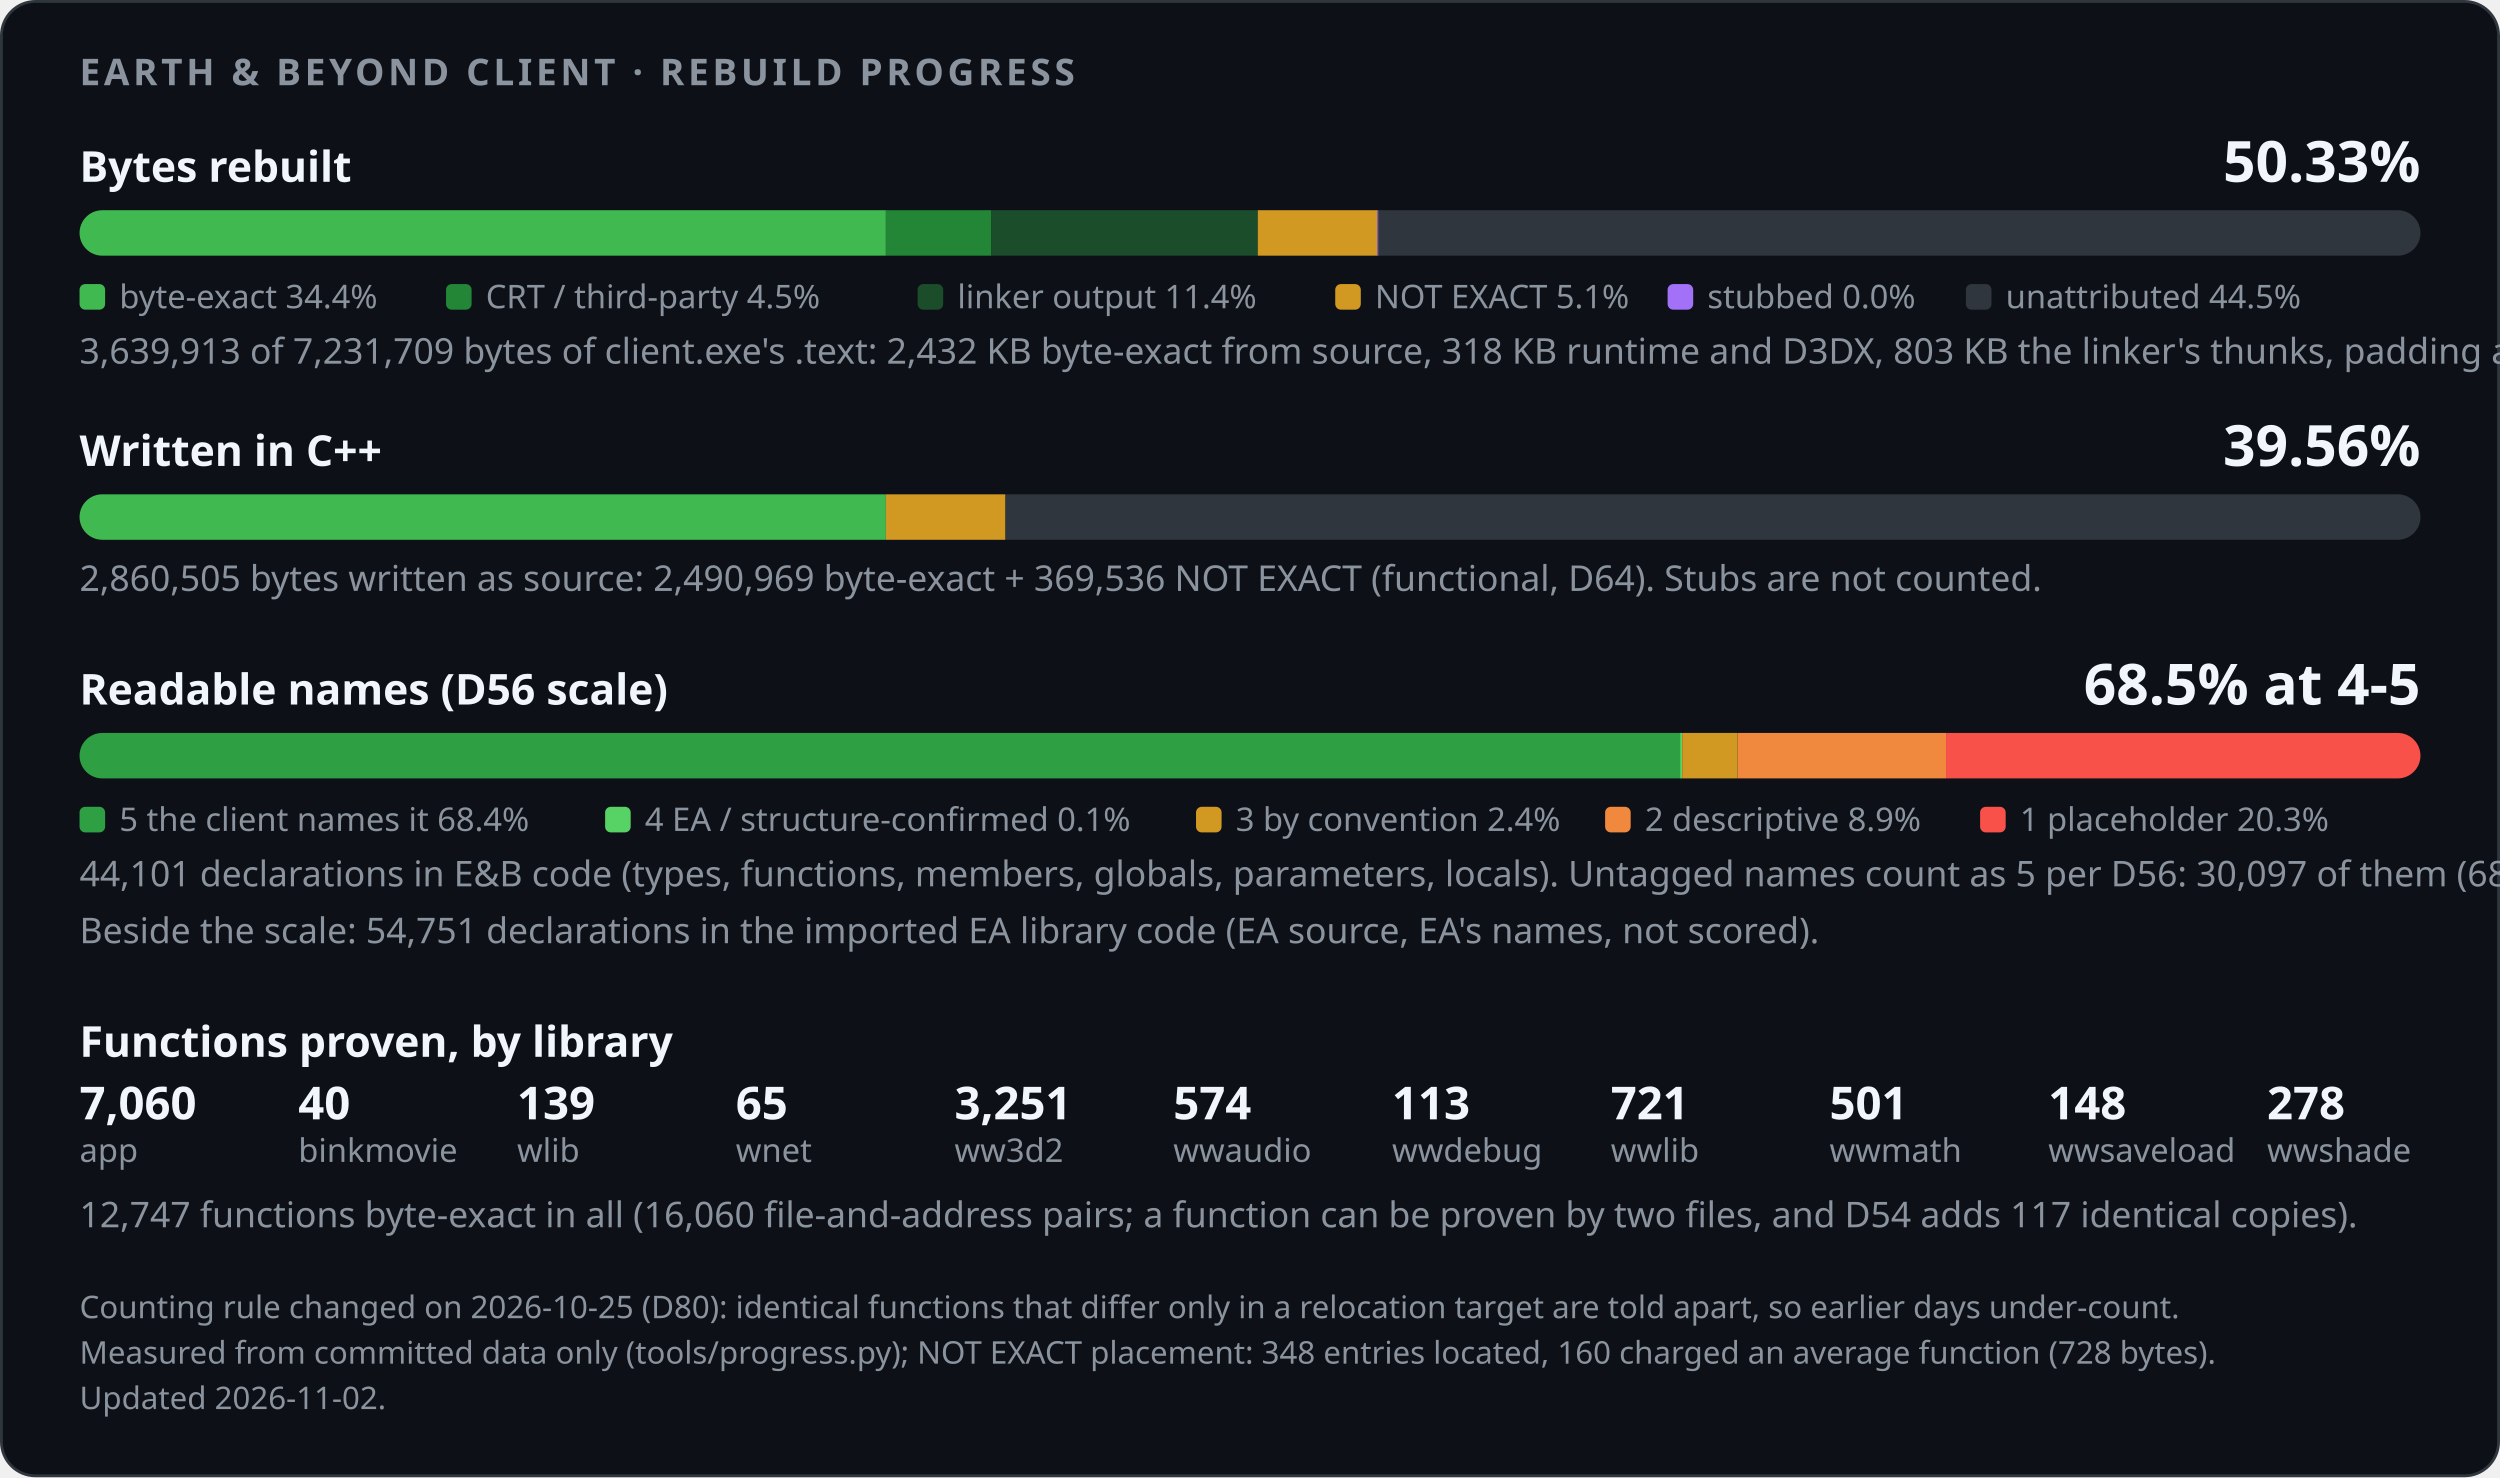
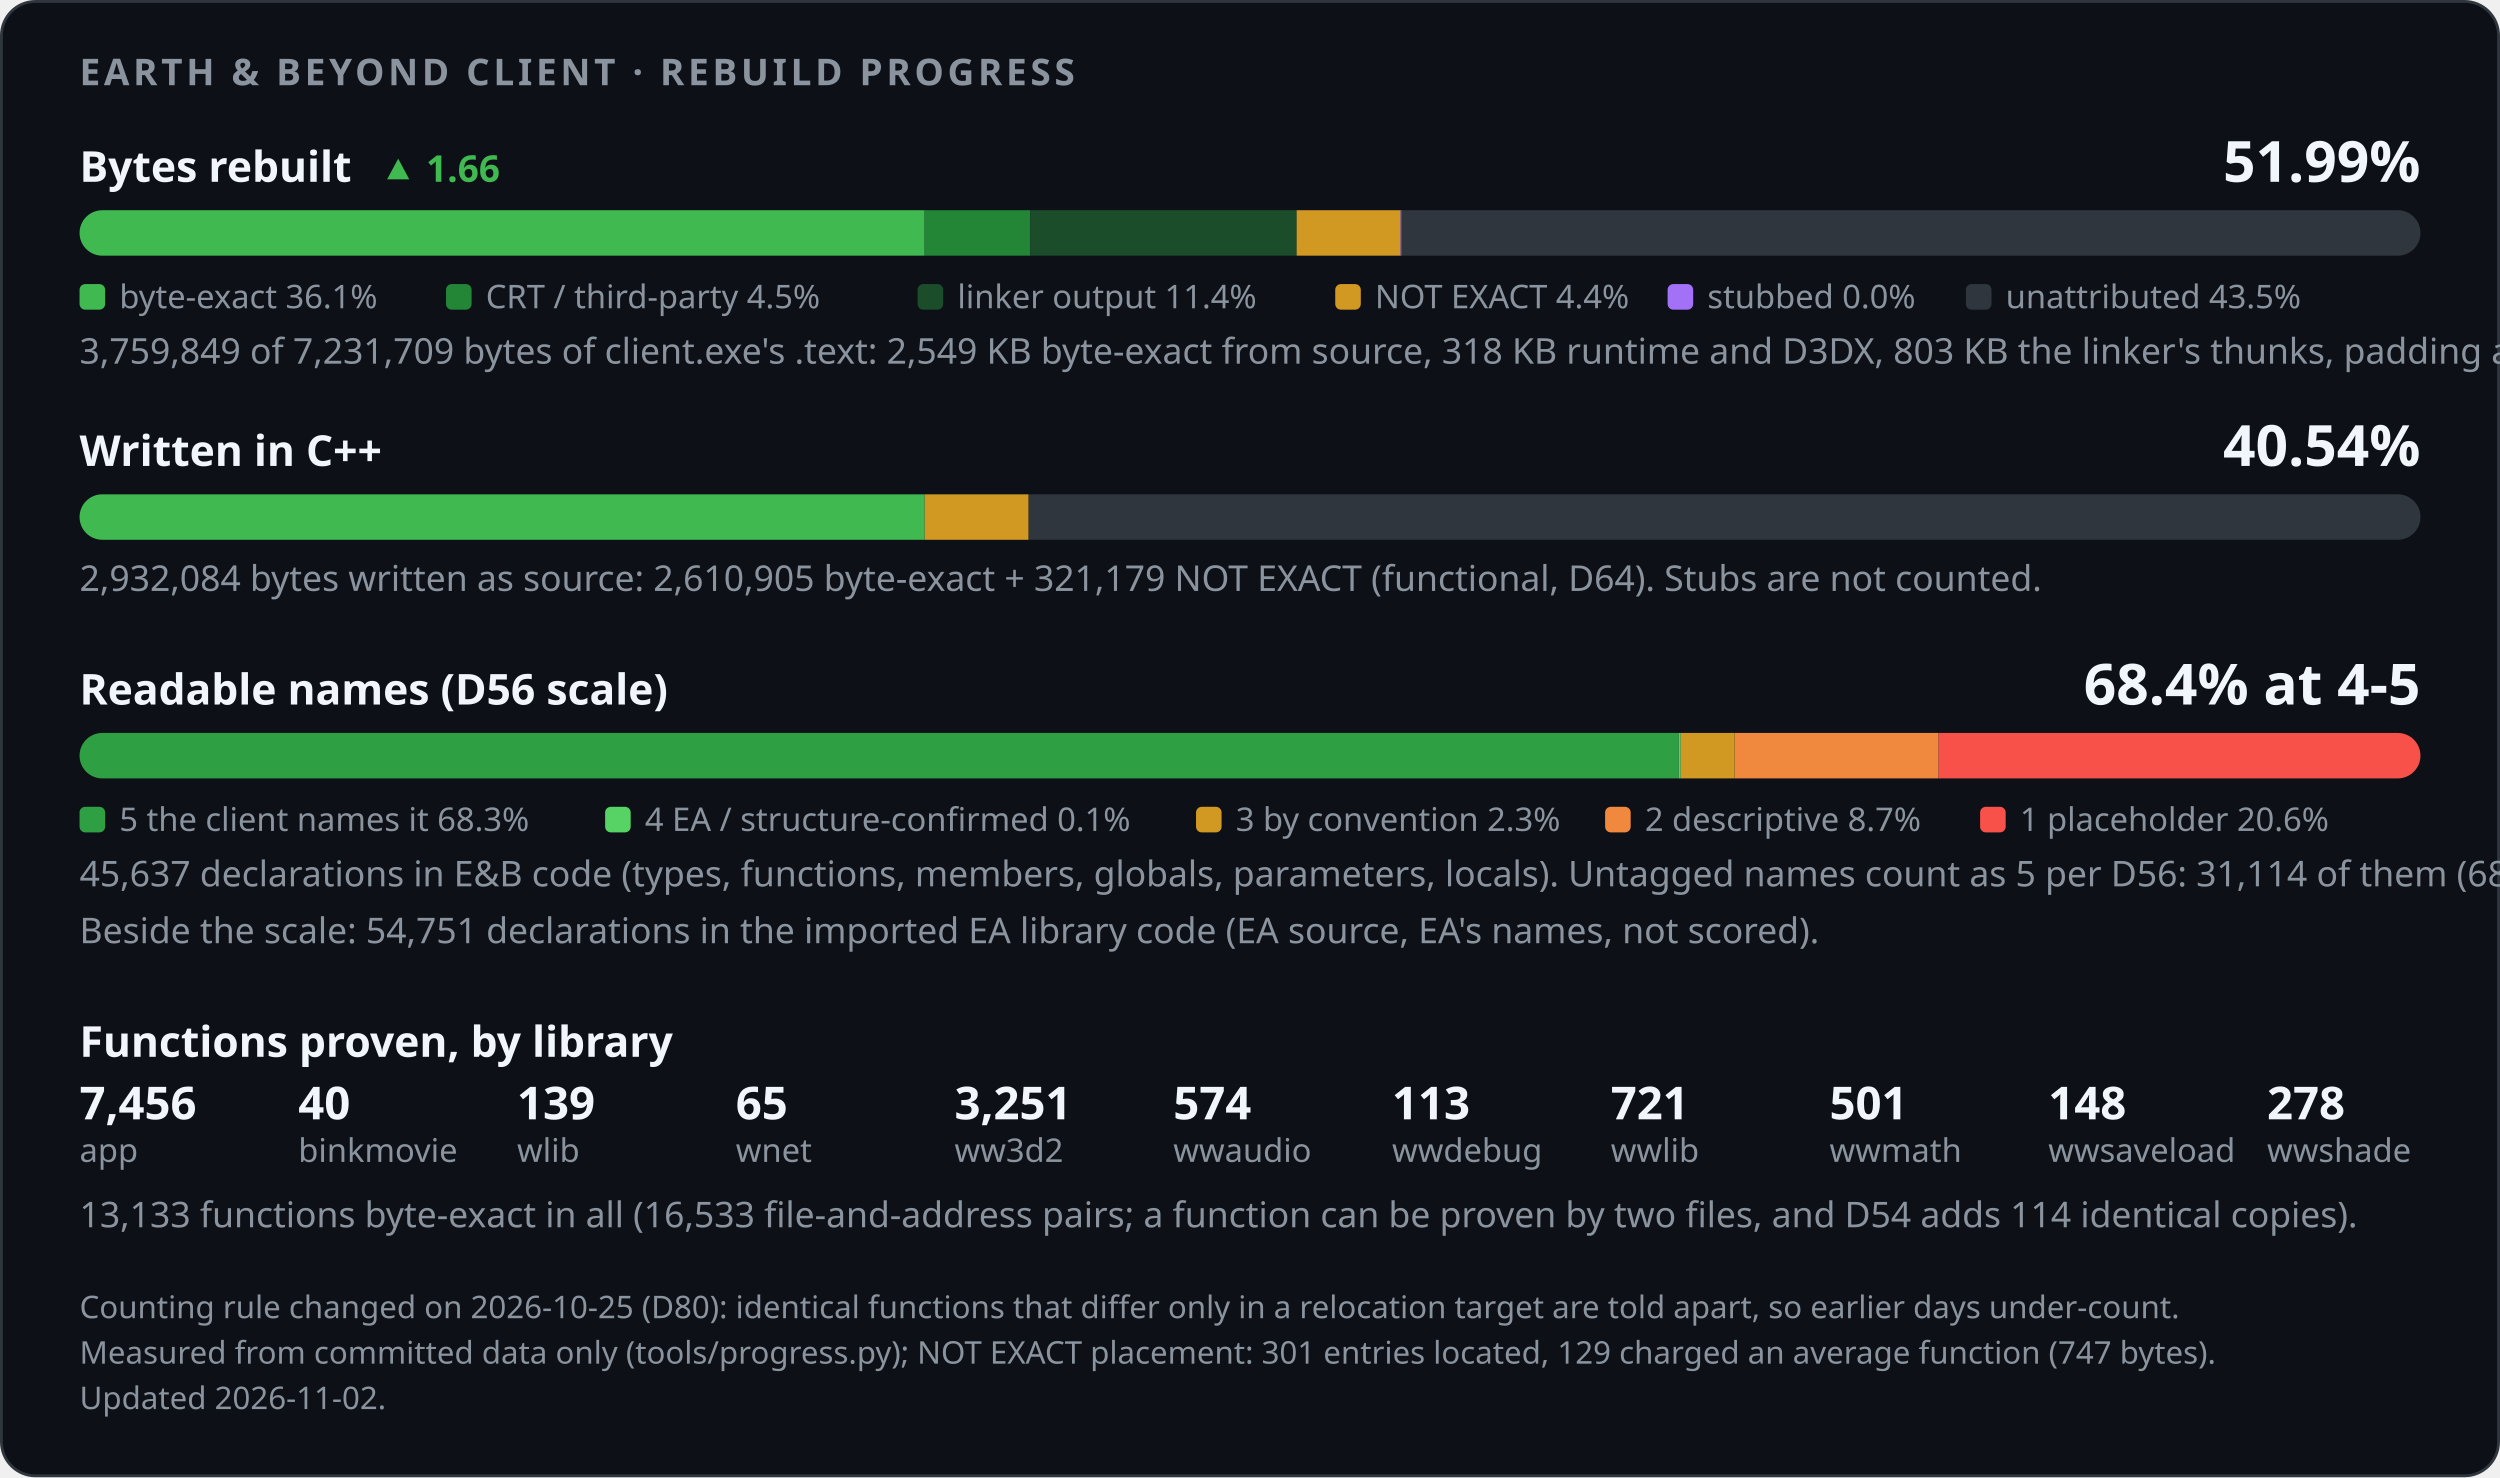
<svg xmlns="http://www.w3.org/2000/svg" width="880" height="520" viewBox="0 0 880 520" role="img" aria-labelledby="title desc">
  <style>
    .card { fill: #0d1117; stroke: #30363d; } .strong { fill: #f0f6fc; } .muted { fill: #8b949e; }
    .grid { stroke: #30363d; } .up { fill: #3fb950; } .down { fill: #f85149; }
    .s-exact { fill: #3fb950; } .s-notexact { fill: #d29922; } .s-stub { fill: #a371f7; }
    .s-third { fill: #238636; } .s-linker { fill: #1b4d2b; } .s-unattr { fill: #30363d; }
    .l-exact { stroke: #3fb950; } .l-written { stroke: #58a6ff; }
    @media (prefers-color-scheme: light) {
      .card { fill: #ffffff; stroke: #d0d7de; } .strong { fill: #1f2328; } .muted { fill: #59636e; }
      .grid { stroke: #d0d7de; } .up { fill: #1a7f37; } .down { fill: #cf222e; }
      .s-exact { fill: #1a7f37; } .s-third { fill: #4ac26b; } .s-linker { fill: #aceebb; } .s-unattr { fill: #d0d7de; }
      .l-exact { stroke: #1a7f37; } .l-written { stroke: #0969da; }
    }
  </style>
  <rect class="card" x="0.5" y="0.5" width="879" height="519" rx="12" />
  <g font-family="-apple-system,BlinkMacSystemFont,'Segoe UI','Noto Sans',Helvetica,Arial,sans-serif">
    <text x="28" y="30" class="muted" font-size="13" font-weight="600" letter-spacing="1.3">EARTH &amp; BEYOND CLIENT · REBUILD PROGRESS</text>
-     <text x="28" y="64" class="strong" font-size="15" font-weight="600">Bytes rebuilt</text>
-     <text x="852" y="64" class="strong" font-size="20" font-weight="700" text-anchor="end">50.33%</text>
+     <text x="28" y="64" class="strong" font-size="15" font-weight="600">Bytes rebuilt<tspan class="up" dx="10" font-size="13" font-weight="600">▲ 1.66</tspan>
+     </text>
+     <text x="852" y="64" class="strong" font-size="20" font-weight="700" text-anchor="end">51.99%</text>
    <clipPath id="clip74">
      <rect x="28" y="74" width="824" height="16" rx="8.0" />
    </clipPath>
    <g clip-path="url(#clip74)">
-       <rect x="28.00" y="74" width="283.83" height="16" class="s-exact" />
-       <rect x="311.83" y="74" width="37.17" height="16" class="s-third" />
-       <rect x="349.00" y="74" width="93.74" height="16" class="s-linker" />
-       <rect x="442.74" y="74" width="42.11" height="16" class="s-notexact" />
-       <rect x="484.85" y="74" width="0.41" height="16" class="s-stub" />
-       <rect x="485.25" y="74" width="366.75" height="16" class="s-unattr" />
+       <rect x="28.00" y="74" width="297.49" height="16" class="s-exact" />
+       <rect x="325.49" y="74" width="37.17" height="16" class="s-third" />
+       <rect x="362.67" y="74" width="93.74" height="16" class="s-linker" />
+       <rect x="456.41" y="74" width="36.60" height="16" class="s-notexact" />
+       <rect x="493.00" y="74" width="0.37" height="16" class="s-stub" />
+       <rect x="493.37" y="74" width="358.63" height="16" class="s-unattr" />
    </g>
    <rect x="28" y="100" width="9" height="9" rx="2" class="s-exact" />
-     <text x="42" y="108.5" class="muted" font-size="11.5">byte-exact 34.4%</text>
+     <text x="42" y="108.5" class="muted" font-size="11.5">byte-exact 36.1%</text>
    <rect x="157" y="100" width="9" height="9" rx="2" class="s-third" />
    <text x="171" y="108.5" class="muted" font-size="11.5">CRT / third-party 4.5%</text>
    <rect x="323" y="100" width="9" height="9" rx="2" class="s-linker" />
    <text x="337" y="108.5" class="muted" font-size="11.5">linker output 11.4%</text>
    <rect x="470" y="100" width="9" height="9" rx="2" class="s-notexact" />
-     <text x="484" y="108.5" class="muted" font-size="11.5">NOT EXACT 5.1%</text>
+     <text x="484" y="108.5" class="muted" font-size="11.5">NOT EXACT 4.4%</text>
    <rect x="587" y="100" width="9" height="9" rx="2" class="s-stub" />
    <text x="601" y="108.5" class="muted" font-size="11.5">stubbed 0.0%</text>
    <rect x="692" y="100" width="9" height="9" rx="2" class="s-unattr" />
-     <text x="706" y="108.5" class="muted" font-size="11.5">unattributed 44.5%</text>
-     <text x="28" y="128" class="muted" font-size="12.5">3,639,913 of 7,231,709 bytes of client.exe's .text: 2,432 KB byte-exact from source, 318 KB runtime and D3DX, 803 KB the linker's thunks, padding and EH stubs.</text>
+     <text x="706" y="108.5" class="muted" font-size="11.5">unattributed 43.5%</text>
+     <text x="28" y="128" class="muted" font-size="12.5">3,759,849 of 7,231,709 bytes of client.exe's .text: 2,549 KB byte-exact from source, 318 KB runtime and D3DX, 803 KB the linker's thunks, padding and EH stubs.</text>
    <text x="28" y="164" class="strong" font-size="15" font-weight="600">Written in C++</text>
-     <text x="852" y="164" class="strong" font-size="20" font-weight="700" text-anchor="end">39.56%</text>
+     <text x="852" y="164" class="strong" font-size="20" font-weight="700" text-anchor="end">40.54%</text>
    <clipPath id="clip174">
      <rect x="28" y="174" width="824" height="16" rx="8.0" />
    </clipPath>
    <g clip-path="url(#clip174)">
-       <rect x="28.00" y="174" width="283.83" height="16" class="s-exact" />
-       <rect x="311.83" y="174" width="42.11" height="16" class="s-notexact" />
-       <rect x="353.93" y="174" width="498.07" height="16" class="s-unattr" />
+       <rect x="28.00" y="174" width="297.49" height="16" class="s-exact" />
+       <rect x="325.49" y="174" width="36.60" height="16" class="s-notexact" />
+       <rect x="362.09" y="174" width="489.91" height="16" class="s-unattr" />
    </g>
-     <text x="28" y="208" class="muted" font-size="12.5">2,860,505 bytes written as source: 2,490,969 byte-exact + 369,536 NOT EXACT (functional, D64). Stubs are not counted.</text>
+     <text x="28" y="208" class="muted" font-size="12.5">2,932,084 bytes written as source: 2,610,905 byte-exact + 321,179 NOT EXACT (functional, D64). Stubs are not counted.</text>
    <text x="28" y="248" class="strong" font-size="15" font-weight="600">Readable names (D56 scale)</text>
-     <text x="852" y="248" class="strong" font-size="20" font-weight="700" text-anchor="end">68.5% at 4-5</text>
+     <text x="852" y="248" class="strong" font-size="20" font-weight="700" text-anchor="end">68.4% at 4-5</text>
    <clipPath id="clip258">
      <rect x="28" y="258" width="824" height="16" rx="8.0" />
    </clipPath>
    <g clip-path="url(#clip258)">
-       <rect x="28.00" y="258" width="563.39" height="16" fill="#2ea043" />
-       <rect x="591.39" y="258" width="0.73" height="16" fill="#56d364" />
-       <rect x="592.12" y="258" width="19.53" height="16" fill="#d29922" />
-       <rect x="611.64" y="258" width="73.35" height="16" fill="#f0883e" />
-       <rect x="685.00" y="258" width="167.00" height="16" fill="#f85149" />
+       <rect x="28.00" y="258" width="562.92" height="16" fill="#2ea043" />
+       <rect x="590.92" y="258" width="0.70" height="16" fill="#56d364" />
+       <rect x="591.62" y="258" width="18.99" height="16" fill="#d29922" />
+       <rect x="610.62" y="258" width="71.77" height="16" fill="#f0883e" />
+       <rect x="682.39" y="258" width="169.61" height="16" fill="#f85149" />
    </g>
    <rect x="28" y="284" width="9" height="9" rx="2" fill="#2ea043" />
-     <text x="42" y="292.5" class="muted" font-size="11.5">5 the client names it 68.4%</text>
+     <text x="42" y="292.5" class="muted" font-size="11.5">5 the client names it 68.3%</text>
    <rect x="213" y="284" width="9" height="9" rx="2" fill="#56d364" />
    <text x="227" y="292.5" class="muted" font-size="11.5">4 EA / structure-confirmed 0.1%</text>
    <rect x="421" y="284" width="9" height="9" rx="2" fill="#d29922" />
-     <text x="435" y="292.5" class="muted" font-size="11.5">3 by convention 2.4%</text>
+     <text x="435" y="292.5" class="muted" font-size="11.5">3 by convention 2.3%</text>
    <rect x="565" y="284" width="9" height="9" rx="2" fill="#f0883e" />
-     <text x="579" y="292.5" class="muted" font-size="11.5">2 descriptive 8.9%</text>
+     <text x="579" y="292.5" class="muted" font-size="11.5">2 descriptive 8.7%</text>
    <rect x="697" y="284" width="9" height="9" rx="2" fill="#f85149" />
-     <text x="711" y="292.5" class="muted" font-size="11.5">1 placeholder 20.3%</text>
-     <text x="28" y="312" class="muted" font-size="12.5">44,101 declarations in E&amp;B code (types, functions, members, globals, parameters, locals). Untagged names count as 5 per D56: 30,097 of them (68.2%).</text>
+     <text x="711" y="292.5" class="muted" font-size="11.5">1 placeholder 20.6%</text>
+     <text x="28" y="312" class="muted" font-size="12.5">45,637 declarations in E&amp;B code (types, functions, members, globals, parameters, locals). Untagged names count as 5 per D56: 31,114 of them (68.2%).</text>
    <text x="28" y="332" class="muted" font-size="12.5">Beside the scale: 54,751 declarations in the imported EA library code (EA source, EA's names, not scored).</text>
    <text x="28" y="372" class="strong" font-size="15" font-weight="600">Functions proven, by library</text>
-     <text x="28" y="394" class="strong" font-size="16" font-weight="700">7,060</text>
+     <text x="28" y="394" class="strong" font-size="16" font-weight="700">7,456</text>
    <text x="28" y="409" class="muted" font-size="11.5">app</text>
    <text x="105" y="394" class="strong" font-size="16" font-weight="700">40</text>
    <text x="105" y="409" class="muted" font-size="11.5">binkmovie</text>
    <text x="182" y="394" class="strong" font-size="16" font-weight="700">139</text>
    <text x="182" y="409" class="muted" font-size="11.5">wlib</text>
    <text x="259" y="394" class="strong" font-size="16" font-weight="700">65</text>
    <text x="259" y="409" class="muted" font-size="11.5">wnet</text>
    <text x="336" y="394" class="strong" font-size="16" font-weight="700">3,251</text>
    <text x="336" y="409" class="muted" font-size="11.5">ww3d2</text>
    <text x="413" y="394" class="strong" font-size="16" font-weight="700">574</text>
    <text x="413" y="409" class="muted" font-size="11.5">wwaudio</text>
    <text x="490" y="394" class="strong" font-size="16" font-weight="700">113</text>
    <text x="490" y="409" class="muted" font-size="11.5">wwdebug</text>
    <text x="567" y="394" class="strong" font-size="16" font-weight="700">721</text>
    <text x="567" y="409" class="muted" font-size="11.5">wwlib</text>
    <text x="644" y="394" class="strong" font-size="16" font-weight="700">501</text>
    <text x="644" y="409" class="muted" font-size="11.5">wwmath</text>
    <text x="721" y="394" class="strong" font-size="16" font-weight="700">148</text>
    <text x="721" y="409" class="muted" font-size="11.5">wwsaveload</text>
    <text x="798" y="394" class="strong" font-size="16" font-weight="700">278</text>
    <text x="798" y="409" class="muted" font-size="11.5">wwshade</text>
-     <text x="28" y="432" class="muted" font-size="12.5">12,747 functions byte-exact in all (16,060 file-and-address pairs; a function can be proven by two files, and D54 adds 117 identical copies).</text>
+     <text x="28" y="432" class="muted" font-size="12.5">13,133 functions byte-exact in all (16,533 file-and-address pairs; a function can be proven by two files, and D54 adds 114 identical copies).</text>
    <text x="28" y="464" class="muted" font-size="11">Counting rule changed on 2026-10-25 (D80): identical functions that differ only in a relocation target are told apart, so earlier days under-count.</text>
-     <text x="28" y="480" class="muted" font-size="11">Measured from committed data only (tools/progress.py); NOT EXACT placement: 348 entries located, 160 charged an average function (728 bytes).</text>
+     <text x="28" y="480" class="muted" font-size="11">Measured from committed data only (tools/progress.py); NOT EXACT placement: 301 entries located, 129 charged an average function (747 bytes).</text>
    <text x="28" y="496" class="muted" font-size="11">Updated 2026-11-02.</text>
  </g>
</svg>
